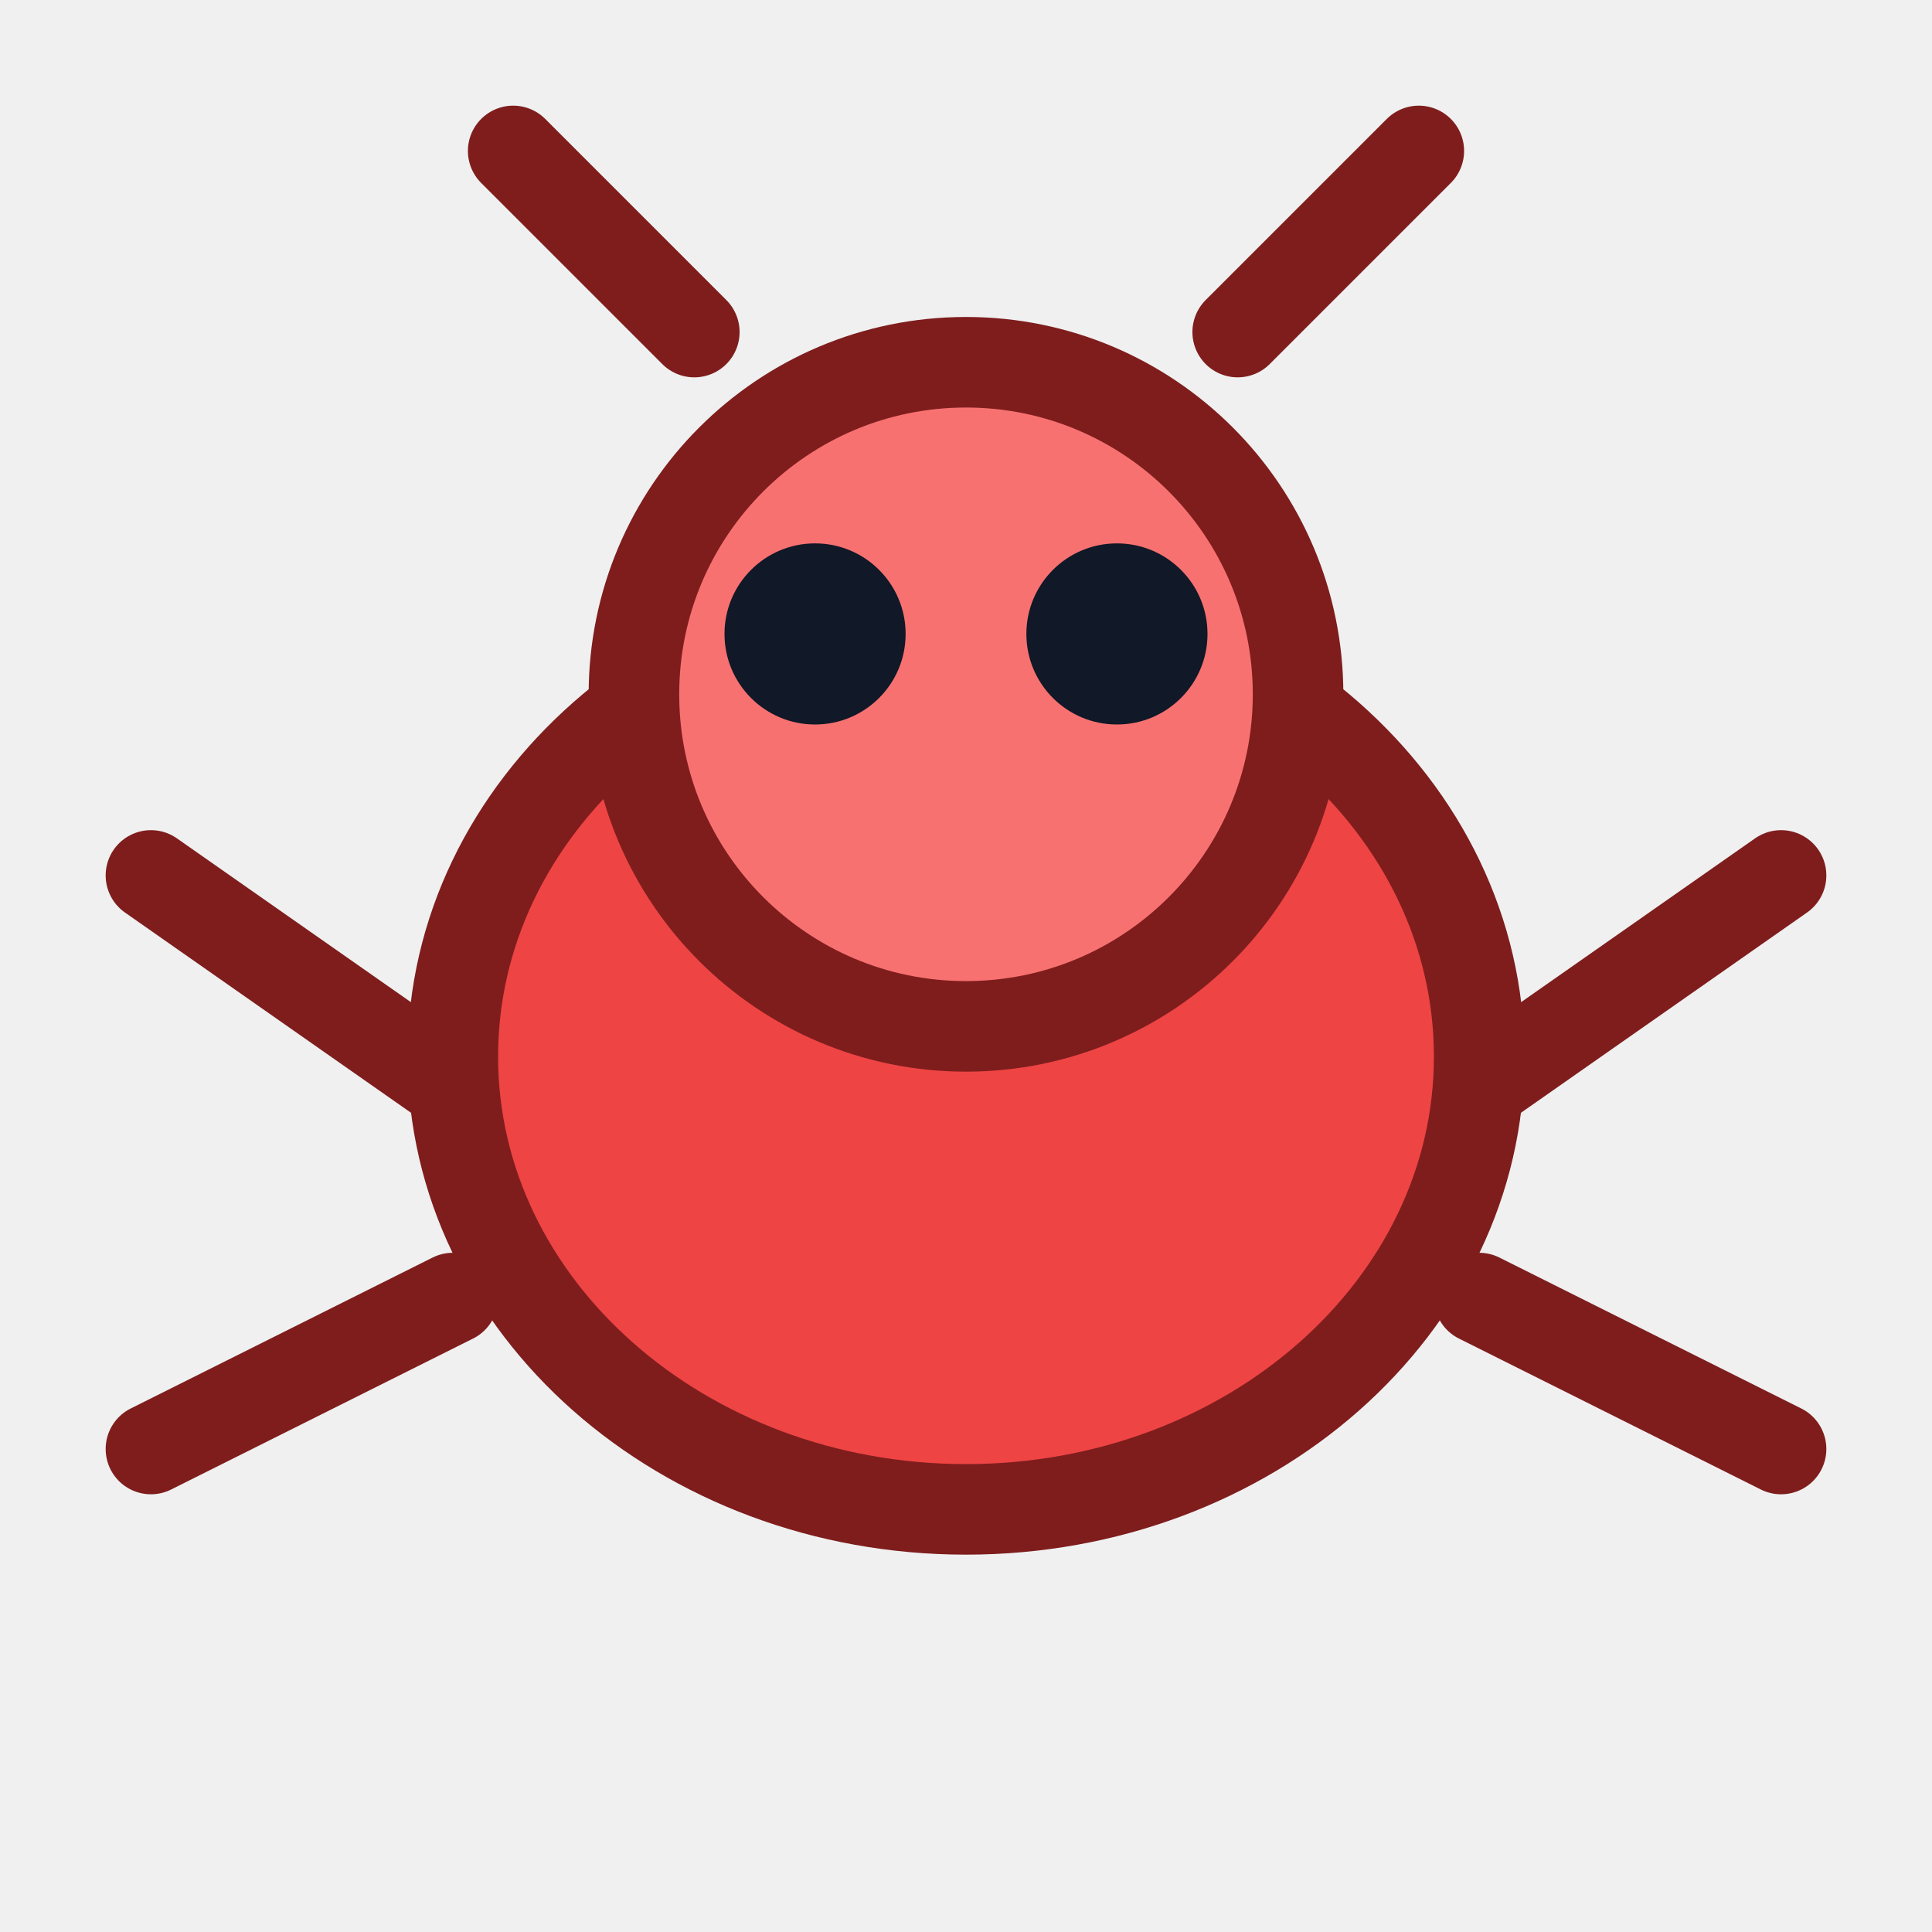
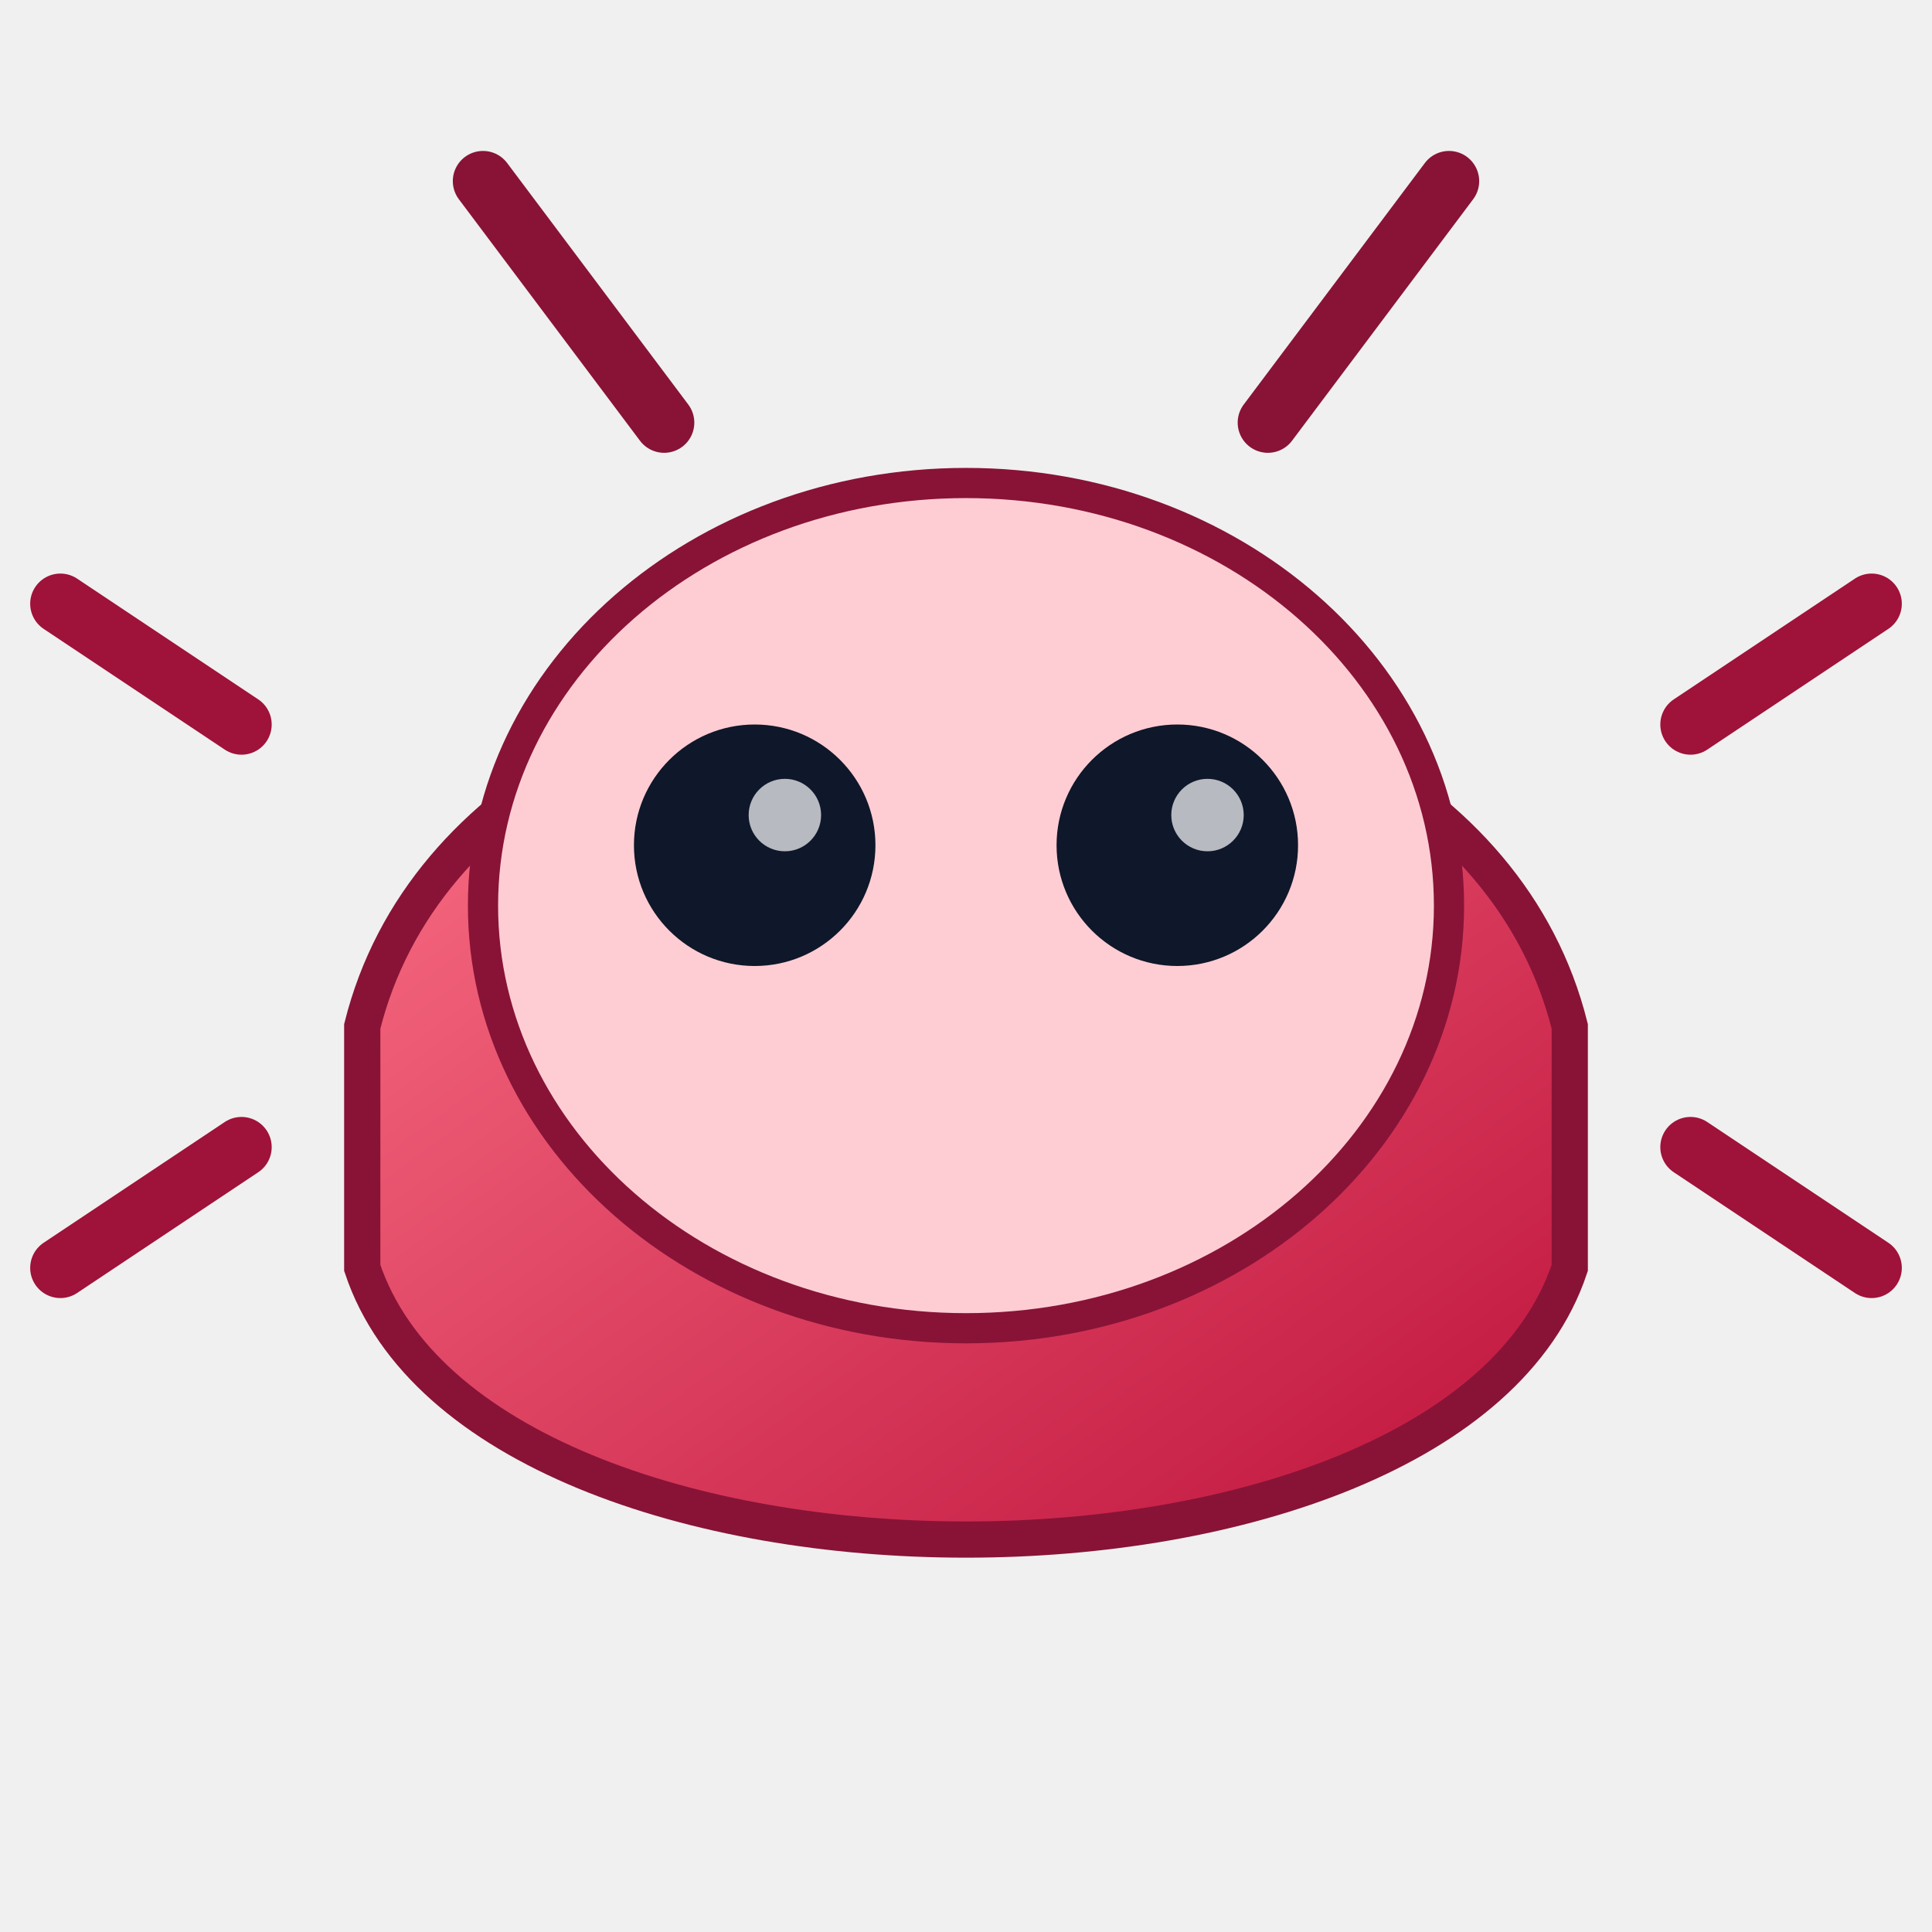
- <svg xmlns="http://www.w3.org/2000/svg" viewBox="0 0 128 128">
-   <ellipse cx="64" cy="70" rx="34" ry="30" fill="#ef4444" stroke="#7f1d1d" stroke-width="6" />
-   <circle cx="64" cy="46" r="22" fill="#f87171" stroke="#7f1d1d" stroke-width="6" />
-   <circle cx="54" cy="42" r="6" fill="#111827" />
-   <circle cx="74" cy="42" r="6" fill="#111827" />
-   <path d="M30 72 L10 58 M30 86 L10 96 M98 72 L118 58 M98 86 L118 96" stroke="#7f1d1d" stroke-width="6" stroke-linecap="round" />
-   <path d="M46 22 L34 10 M82 22 L94 10" stroke="#7f1d1d" stroke-width="6" stroke-linecap="round" />
+ <svg xmlns="http://www.w3.org/2000/svg" viewBox="0 0 64 64">
+   <defs>
+     <linearGradient id="ebg" x1="0%" y1="0%" x2="100%" y2="100%">
+       <stop offset="0%" stop-color="#fb7185" />
+       <stop offset="100%" stop-color="#be123c" />
+     </linearGradient>
+   </defs>
+   <path d="M12 34c4-16 36-16 40 0v8c-4 12-36 12-40 0z" fill="url(#ebg)" stroke="#881337" stroke-width="1.2" />
+   <ellipse cx="32" cy="30" rx="16" ry="14" fill="#fecdd3" stroke="#881337" stroke-width="1" />
+   <circle cx="25" cy="28" r="4" fill="#0f172a" />
+   <circle cx="39" cy="28" r="4" fill="#0f172a" />
+   <circle cx="26" cy="27" r="1.2" fill="#fff" opacity=".7" />
+   <circle cx="40" cy="27" r="1.2" fill="#fff" opacity=".7" />
+   <path d="M8 24l-6-4M8 38l-6 4M56 24l6-4M56 38l6 4" stroke="#9f1239" stroke-width="2" stroke-linecap="round" />
+   <path d="M22 14l-6-8M42 14l6-8" stroke="#881337" stroke-width="2" stroke-linecap="round" />
</svg>
